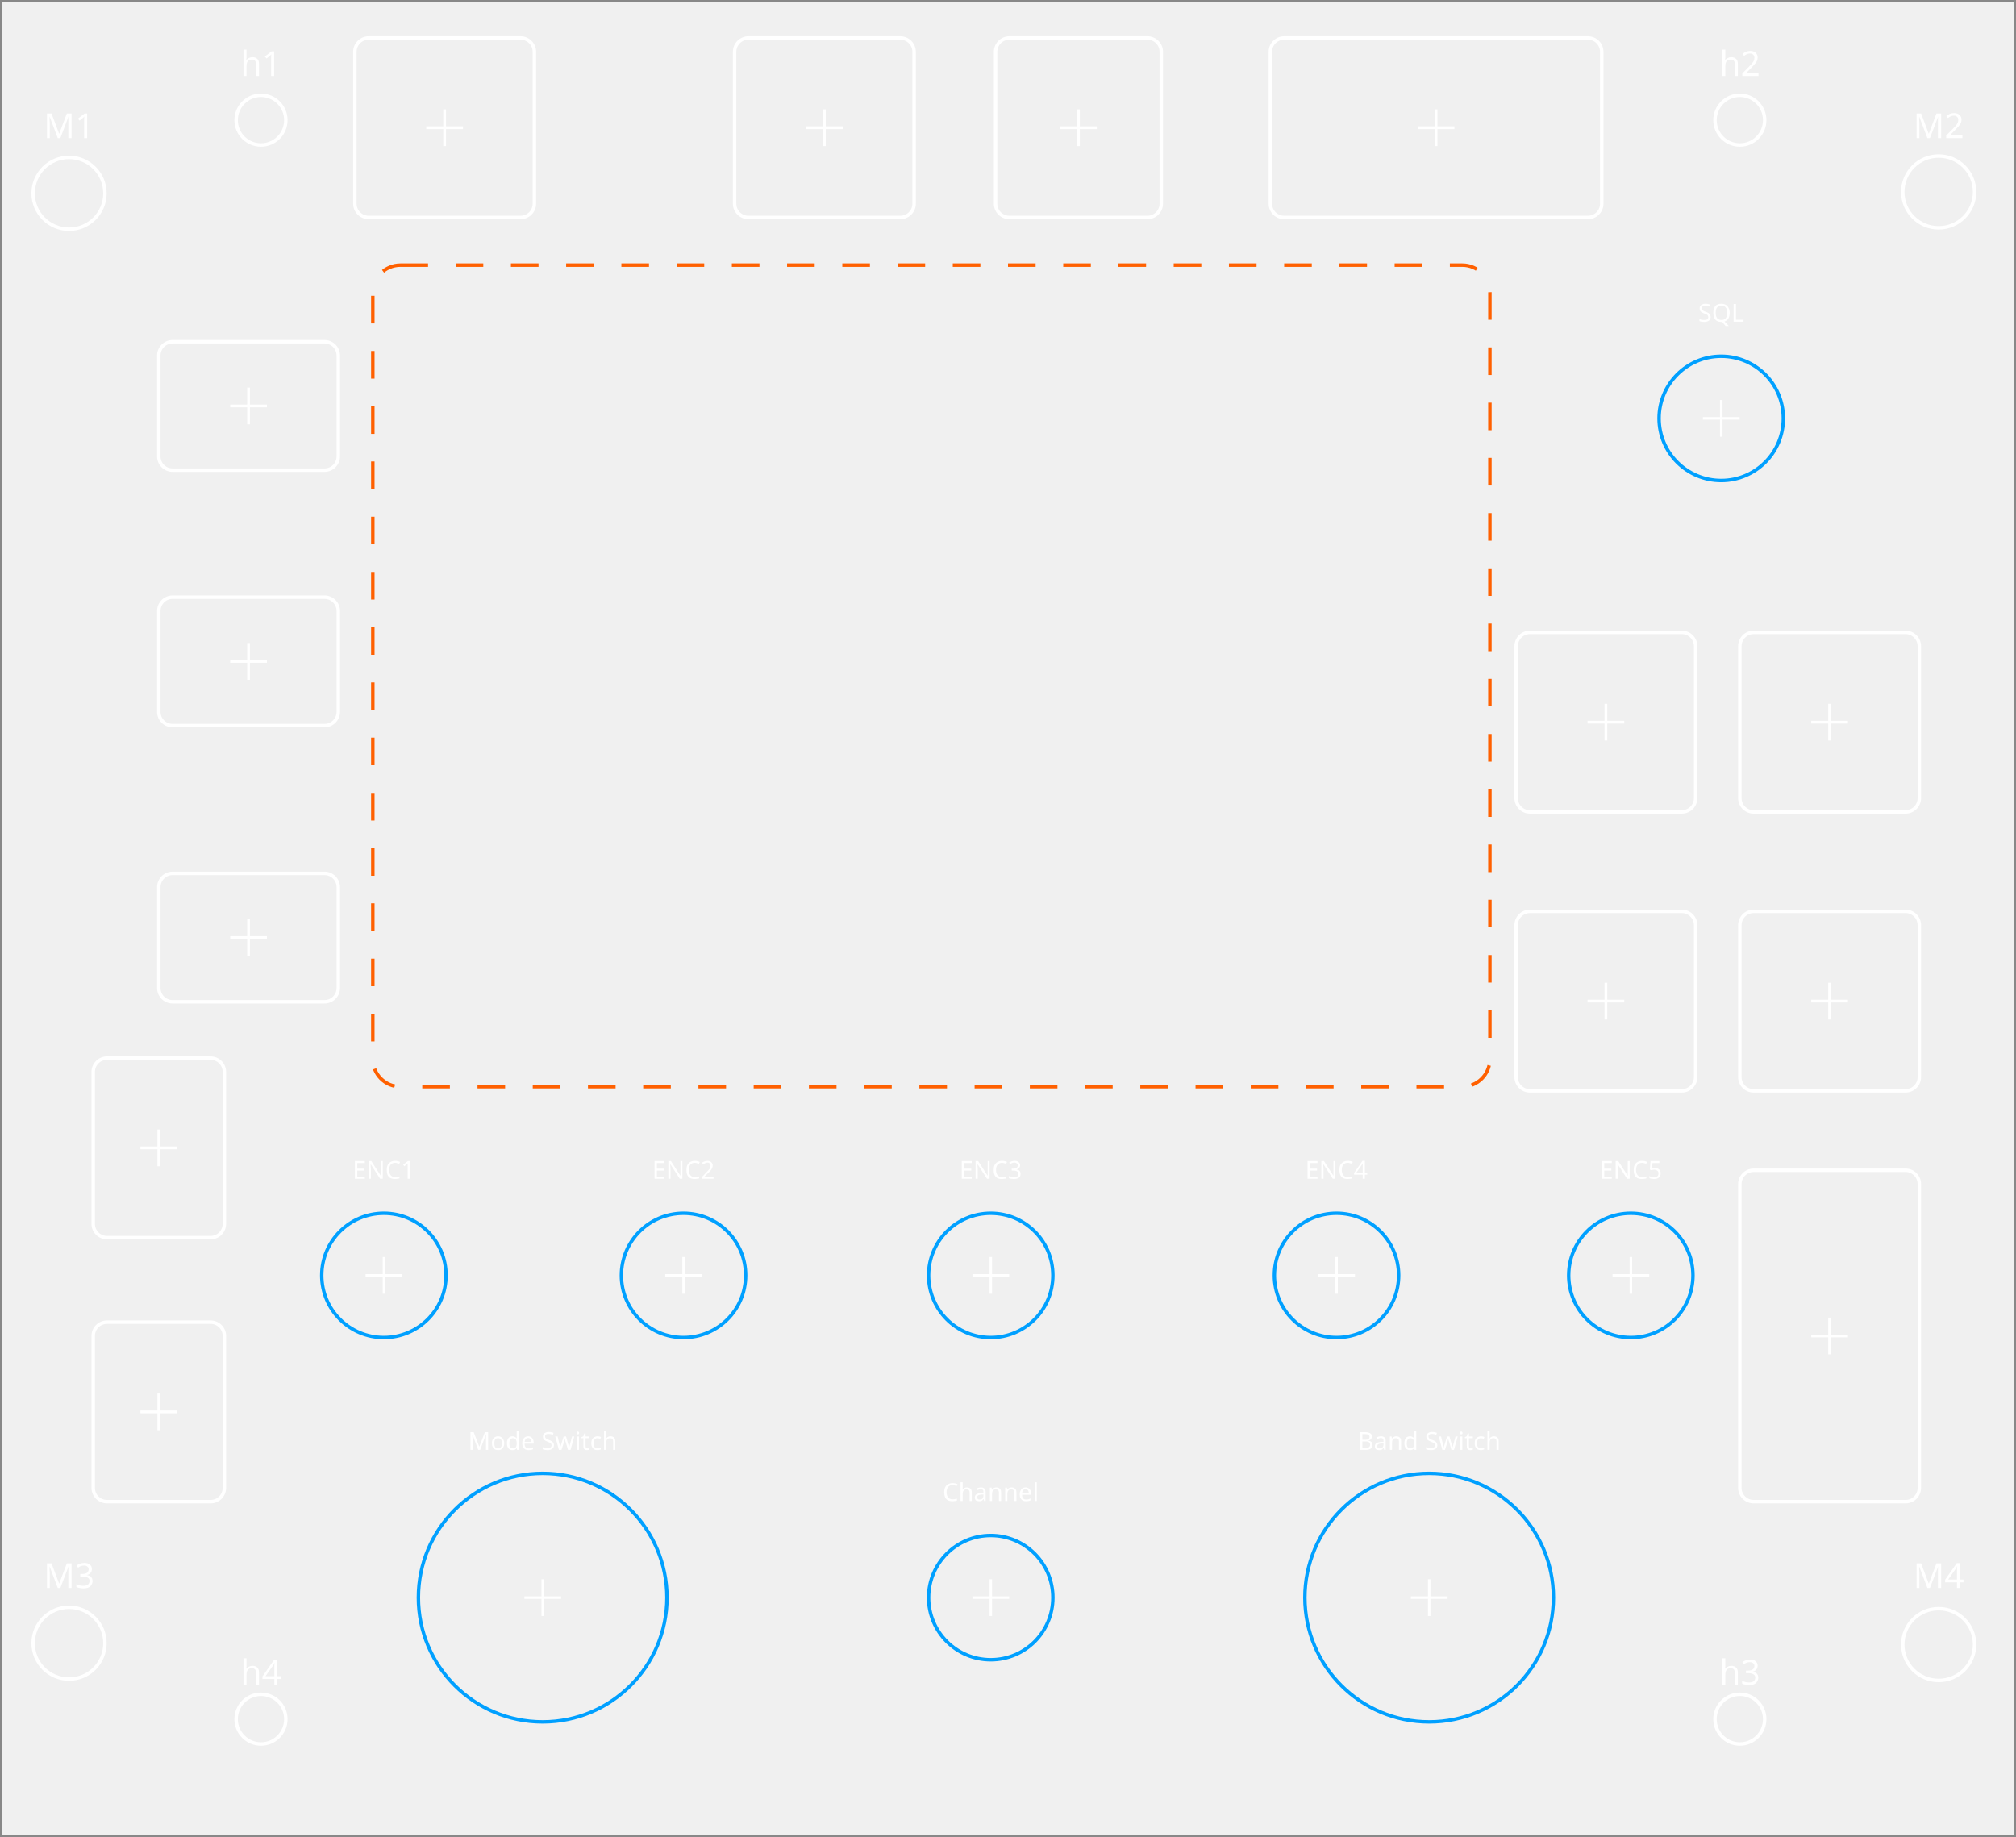
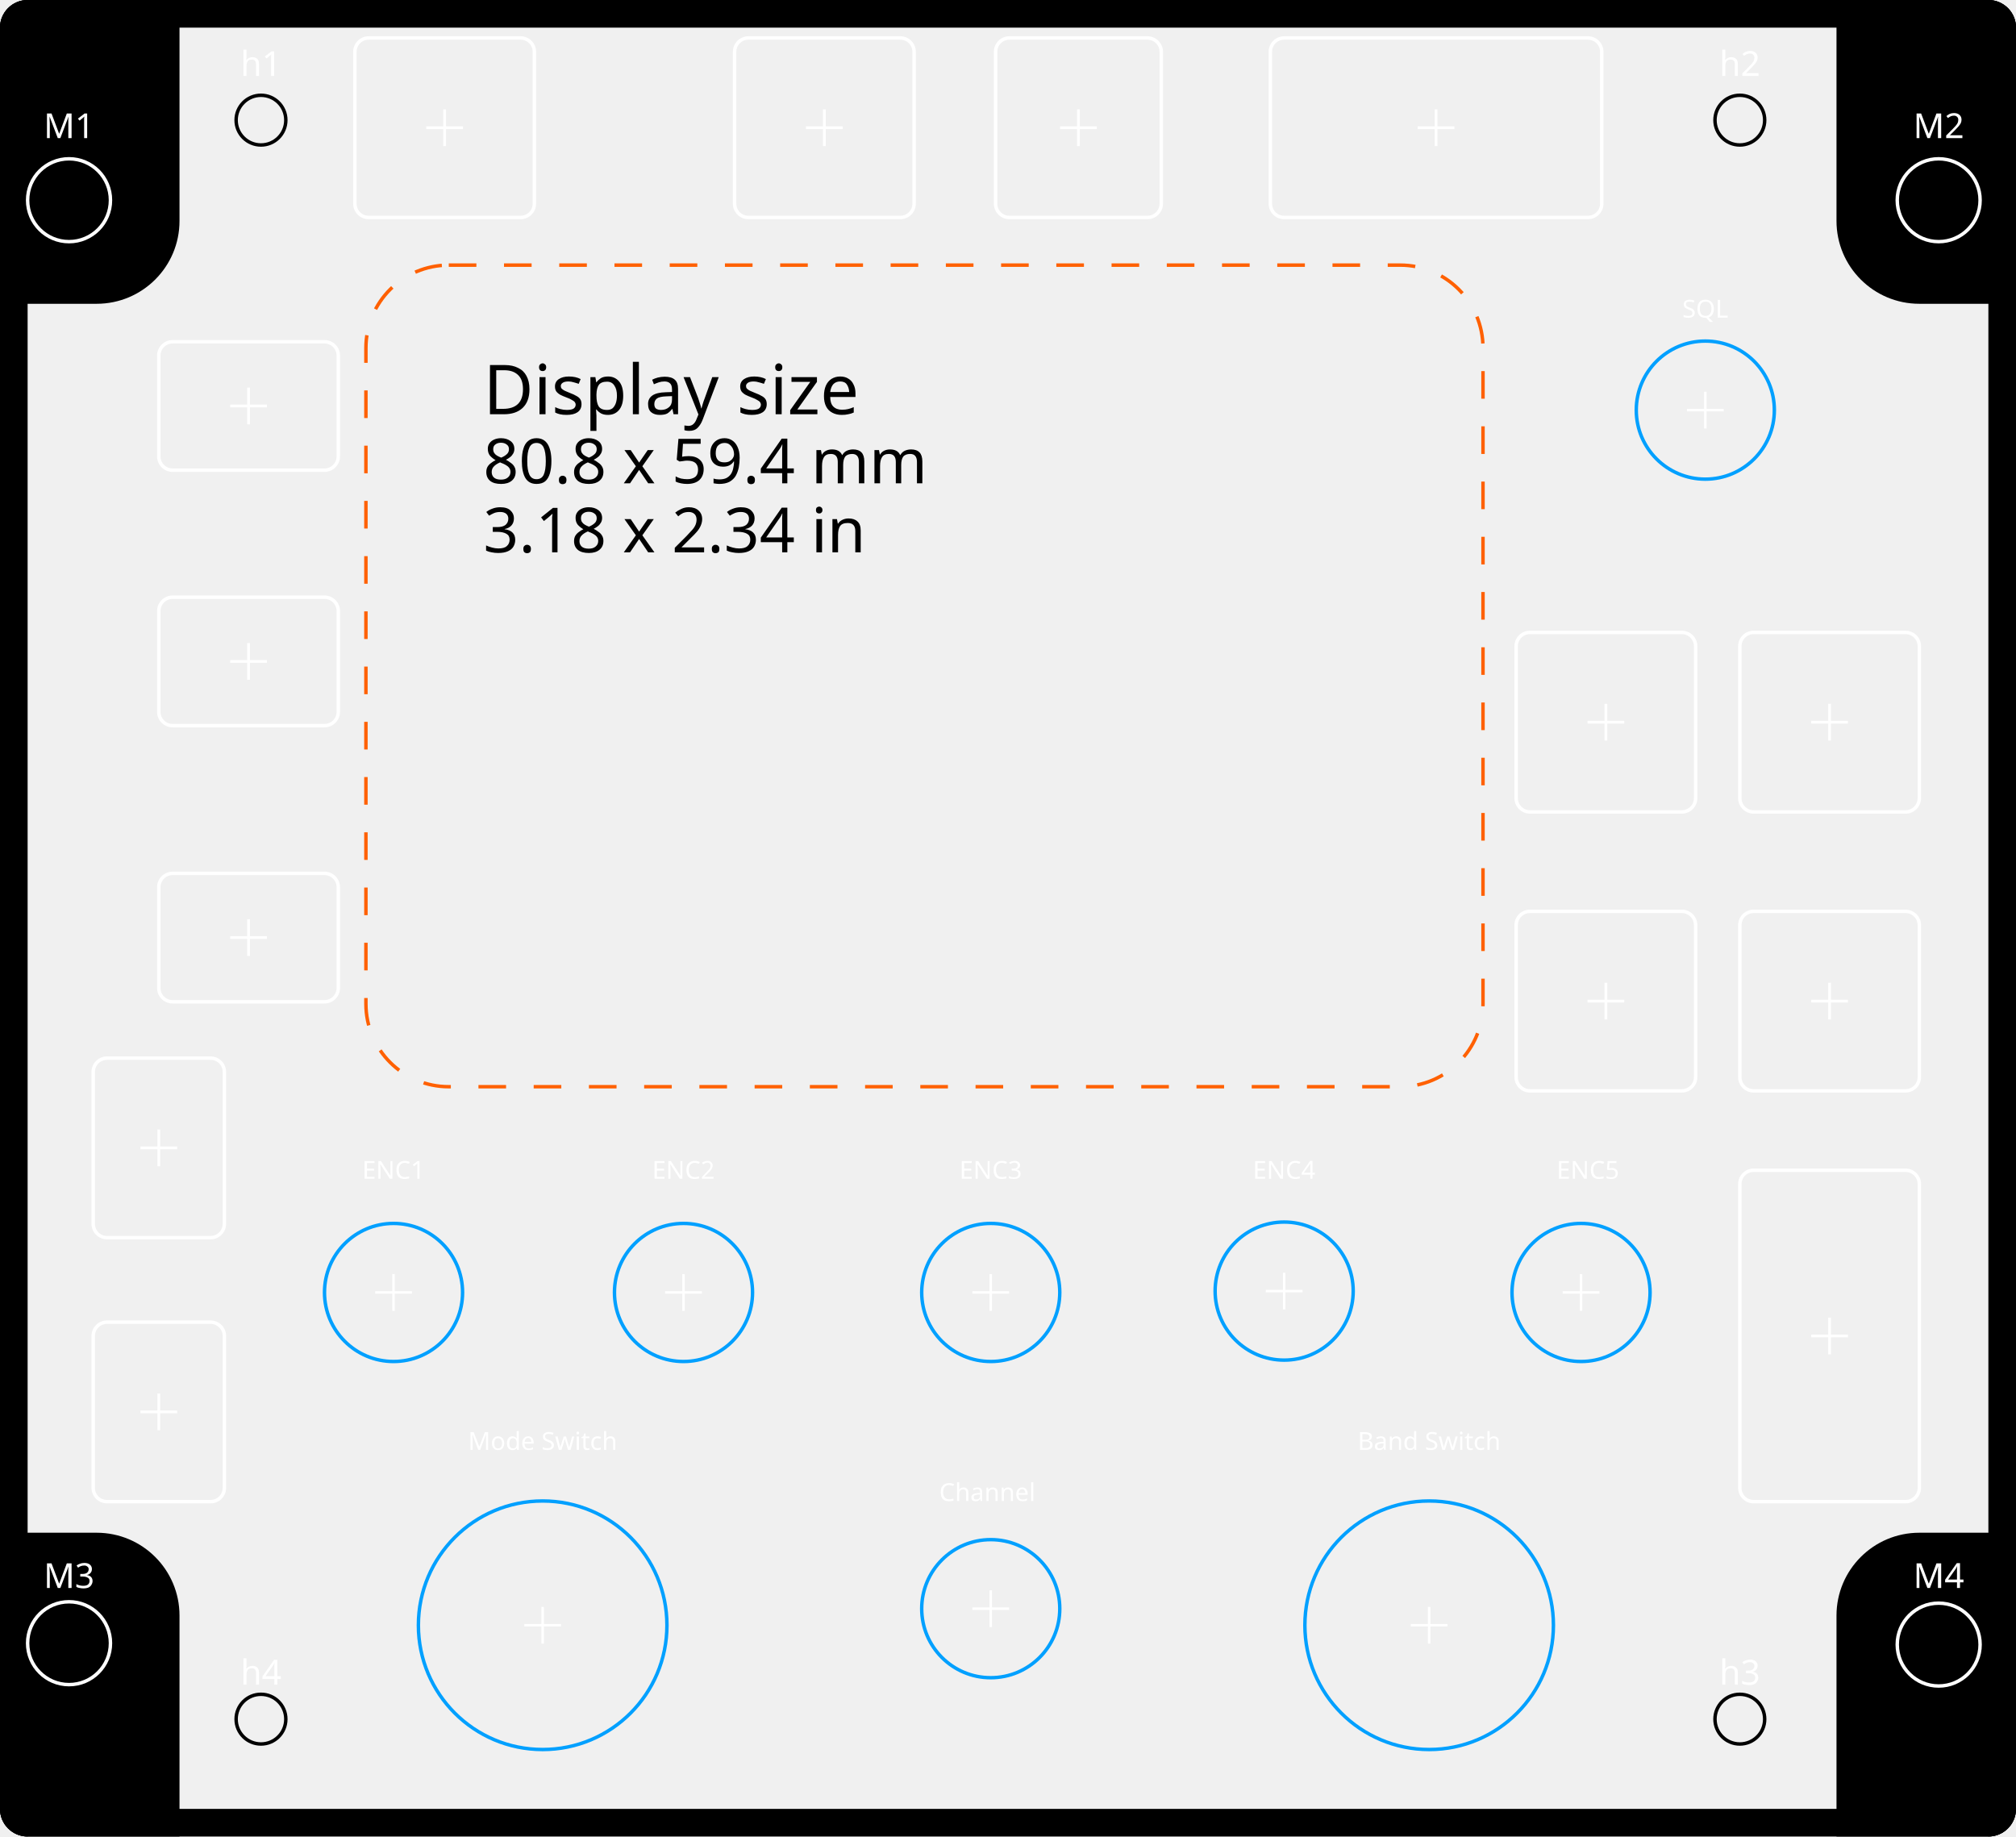
<svg xmlns="http://www.w3.org/2000/svg" width="146mm" height="133mm" viewBox="0 0 146 133">
-   <rect x="0" y="0" width="146" height="133" fill="none" stroke="#888" stroke-width="0.25" />
-   <g fill="none" stroke="#00a0ff" stroke-width="0.25">
-     <circle id="ENC-1" cy="92.364" cx="27.8" r="4.5" />
-     <circle id="ENC-2" cy="92.364" cx="49.5" r="4.5" />
-     <circle id="ENC-3" cy="92.364" cx="71.75" r="4.5" />
-     <circle id="ENC-4" cy="92.364" cx="96.792" r="4.5" />
-     <circle id="ENC-5" cy="92.364" cx="118.105" r="4.5" />
-     <circle id="ENC-CH" cx="71.75" cy="115.700" r="4.5" />
-     <circle id="ENC-SQL" cx="124.65" cy="30.3" r="4.5" />
-     <circle id="SW-Mode" cx="39.3" cy="115.7" r="9" />
-     <circle id="SW-Band" cx="103.5" cy="115.7" r="9" />
-   </g>
-   <g fill="none" stroke="#ffffff" stroke-width="0.18">
-     <path d="M26.475 92.364h2.66M27.805 91.034v2.66" />
-     <path d="M48.175 92.364h2.66M49.505 91.034v2.66" />
-     <path d="M70.425 92.364h2.66M71.755 91.034v2.66" />
-     <path d="M95.467 92.364h2.66M96.797 91.034v2.66" />
-     <path d="M116.78 92.364h2.66M118.11 91.034v2.66" />
-     <path d="M70.425 115.700h2.66M71.755 114.370v2.66" />
-     <path d="M123.325 30.3h2.66M124.655 28.97v2.66" />
-     <path d="M37.975 115.7h2.66M39.305 114.37v2.66" />
-     <path d="M102.175 115.7h2.66M103.505 114.37v2.66" />
-   </g>
-   <g font-family="sans-serif" font-size="1.8" fill="#ffffff" text-anchor="middle">
-     <text x="27.8" y="85.364">ENC1</text>
-     <text x="49.5" y="85.364">ENC2</text>
-     <text x="71.75" y="85.364">ENC3</text>
-     <text x="96.792" y="85.364">ENC4</text>
-     <text x="118.105" y="85.364">ENC5</text>
-     <text x="71.75" y="108.700">Channel</text>
-     <text x="124.65" y="23.3">SQL</text>
-     <text x="39.3" y="105">Mode Switch</text>
-     <text x="103.5" y="105">Band Switch</text>
-   </g>
-   <g fill="none" stroke="#ffffff" stroke-width="0.25">
-     <rect x="25.7" y="2.75" width="13" height="13" rx="1" />
-     <rect x="53.2" y="2.75" width="13" height="13" rx="1" />
-     <rect x="72.1" y="2.75" width="12" height="13" rx="1" />
-     <rect x="92" y="2.75" width="24" height="13" rx="1" />
-     <rect x="11.5" y="24.75" width="13" height="9.3" rx="1" />
-     <rect x="11.5" y="43.25" width="13" height="9.3" rx="1" />
-     <rect x="11.5" y="63.25" width="13" height="9.3" rx="1" />
-     <rect x="6.75" y="76.63" width="9.5" height="13" rx="1" />
-     <rect x="6.75" y="95.75" width="9.5" height="13" rx="1" />
-     <rect x="109.8" y="45.8" width="13" height="13" rx="1" />
-     <rect x="126" y="45.8" width="13" height="13" rx="1" />
-     <rect x="109.8" y="66" width="13" height="13" rx="1" />
-     <rect x="126" y="66" width="13" height="13" rx="1" />
-     <rect x="126" y="84.75" width="13" height="24" rx="1" />
-   </g>
-   <g fill="none" stroke="#ffffff" stroke-width="0.2">
-     <path d="M30.87 9.25h2.66M32.2 7.92v2.66" />
-     <path d="M58.37 9.25h2.66M59.7 7.92v2.66" />
-     <path d="M76.77 9.25h2.66M78.1 7.92v2.66" />
-     <path d="M102.67 9.25h2.66M104 7.92v2.66" />
-     <path d="M16.67 29.4h2.66M18 28.07v2.66" />
-     <path d="M16.67 47.9h2.66M18 46.57v2.66" />
-     <path d="M16.67 67.9h2.66M18 66.57v2.66" />
-     <path d="M10.17 83.13h2.66M11.5 81.8v2.66" />
-     <path d="M10.17 102.25h2.66M11.5 100.92v2.66" />
-     <path d="M114.97 52.3h2.66M116.3 50.97v2.66" />
-     <path d="M131.17 52.3h2.66M132.5 50.97v2.66" />
-     <path d="M114.97 72.5h2.66M116.3 71.17v2.66" />
-     <path d="M131.17 72.5h2.66M132.5 71.17v2.66" />
-     <path d="M131.17 96.75h2.66M132.5 95.42v2.66" />
-   </g>
-   <g fill="none" stroke="#ff6000" stroke-dasharray="2" stroke-width="0.25">
-     <rect x="27" y="19.2" width="80.9" height="59.5" rx="2" />
-   </g>
-   <g fill="none" stroke="#ffffff" stroke-width="0.25">
-     <circle id="M1" cx="5" cy="14" r="2.6" />
-     <circle id="M3" cx="5" cy="119" r="2.6" />
-     <circle id="M2" cx="140.4" cy="13.9" r="2.6" />
-     <circle id="M3" cx="140.4" cy="119.1" r="2.6" />
-     <circle cx="18.9" cy="8.7" r="1.8" />
-     <circle cx="126.0" cy="8.7" r="1.8" />
-     <circle cx="126.0" cy="124.5" r="1.8" />
-     <circle cx="18.9" cy="124.5" r="1.8" />
-   </g>
-   <g font-family="sans-serif" font-size="2.5" fill="#ffffff" text-anchor="middle">
-     <text x="5" y="10">M1</text>
-     <text x="140.4" y="10">M2</text>
-     <text x="5" y="115.0">M3</text>
-     <text x="140.4" y="115.0">M4</text>
-     <text x="18.9" y="5.5">h1</text>
-     <text x="126.0" y="5.5">h2</text>
-     <text x="126.0" y="122.0">h3</text>
-     <text x="18.9" y="122.0">h4</text>
+   <defs>
+     <clipPath id="my-clip">
+       <rect x="0" y="0" width="146" height="133" rx="2" />
+     </clipPath>
+   </defs>
+   <g clip-path="url(#my-clip)">
+     <rect x="0" y="0" width="146" height="133" fill="none" stroke="none" stroke-width="0" />
+     <g fill="none" stroke="#00a0ff" stroke-width="0.25">
+       <circle id="ENC-1" cy="93.6" cx="28.5" r="5" />
+       <circle id="ENC-2" cy="93.6" cx="49.5" r="5" />
+       <circle id="ENC-3" cy="93.6" cx="71.75" r="5" />
+       <circle id="ENC-4" cy="93.5" cx="93" r="5" />
+       <circle id="ENC-5" cy="93.6" cx="114.5" r="5" />
+       <circle id="ENC-SQL" cx="123.5" cy="29.7" r="5" />
+       <circle id="ENC-CH" cx="71.75" cy="116.5" r="5" />
+       <circle id="SW-Mode" cx="39.3" cy="117.7" r="9" />
+       <circle id="SW-Band" cx="103.5" cy="117.7" r="9" />
+     </g>
+     <g fill="none" stroke="#ffffff" stroke-width="0.18">
+       <path d="M27.17 93.6h2.66M28.5 92.27v2.66" />
+       <path d="M48.17 93.6h2.66M49.5 92.27v2.66" />
+       <path d="M70.42 93.6h2.66M71.75 92.27v2.66" />
+       <path d="M91.67 93.5h2.66M93 92.17v2.66" />
+       <path d="M113.17 93.6h2.66M114.5 92.27v2.66" />
+       <path d="M70.42 116.5h2.66M71.75 115.17v2.66" />
+       <path d="M122.17 29.7h2.66M123.5 28.37v2.66" />
+       <path d="M37.97 117.7h2.66M39.3 116.37v2.66" />
+       <path d="M102.17 117.7h2.66M103.5 116.37v2.66" />
+     </g>
+     <g font-family="sans-serif" font-size="1.8" fill="#ffffff" text-anchor="middle">
+       <text x="28.5" y="85.364">ENC1</text>
+       <text x="49.5" y="85.364">ENC2</text>
+       <text x="71.75" y="85.364">ENC3</text>
+       <text x="93" y="85.364">ENC4</text>
+       <text x="115" y="85.364">ENC5</text>
+       <text x="71.5" y="108.700">Channel</text>
+       <text x="123.5" y="23">SQL</text>
+       <text x="39.3" y="105">Mode Switch</text>
+       <text x="103.5" y="105">Band Switch</text>
+     </g>
+     <g fill="none" stroke="#ffffff" stroke-width="0.25">
+       <rect x="25.7" y="2.75" width="13" height="13" rx="1" />
+       <rect x="53.2" y="2.75" width="13" height="13" rx="1" />
+       <rect x="72.1" y="2.75" width="12" height="13" rx="1" />
+       <rect x="92" y="2.75" width="24" height="13" rx="1" />
+       <rect x="11.5" y="24.75" width="13" height="9.3" rx="1" />
+       <rect x="11.5" y="43.25" width="13" height="9.3" rx="1" />
+       <rect x="11.5" y="63.25" width="13" height="9.3" rx="1" />
+       <rect x="6.75" y="76.63" width="9.5" height="13" rx="1" />
+       <rect x="6.75" y="95.75" width="9.5" height="13" rx="1" />
+       <rect x="109.8" y="45.8" width="13" height="13" rx="1" />
+       <rect x="126" y="45.8" width="13" height="13" rx="1" />
+       <rect x="109.8" y="66" width="13" height="13" rx="1" />
+       <rect x="126" y="66" width="13" height="13" rx="1" />
+       <rect x="126" y="84.75" width="13" height="24" rx="1" />
+     </g>
+     <g fill="#000" stroke="none" stroke-width="0">
+       <text font-family="sans-serif" font-size="5" x="35" y="30">
+       Display size
+     </text>
+       <text font-family="sans-serif" font-size="4.5" x="35" y="35">
+       80.8 x 59.4 mm
+     </text>
+       <text font-family="sans-serif" font-size="4.5" x="35" y="40">
+       3.18 x 2.34 in
+     </text>
+     </g>
+     <g fill="#000" stroke="none" stroke-width="0">
+       <rect x="0" y="0" width="146" height="2" />
+       <rect x="0" y="131" width="146" height="2" />
+       <rect x="0" y="0" width="2" height="133" />
+       <rect x="144" y="0" width="2" height="133" />
+       <rect x="133" y="-22" width="26" height="44" rx="6" />
+       <rect x="133" y="111" width="26" height="44" rx="6" />
+       <rect x="-13" y="-22" width="26" height="44" rx="6" />
+       <rect x="-13" y="111" width="26" height="44" rx="6" />
+     </g>
+     <g fill="none" stroke="#ffffff" stroke-width="0.2">
+       <path d="M30.87 9.25h2.66M32.2 7.92v2.66" />
+       <path d="M58.37 9.25h2.66M59.7 7.92v2.66" />
+       <path d="M76.77 9.25h2.66M78.1 7.92v2.66" />
+       <path d="M102.67 9.25h2.66M104 7.92v2.66" />
+       <path d="M16.67 29.4h2.66M18 28.07v2.66" />
+       <path d="M16.67 47.9h2.66M18 46.57v2.66" />
+       <path d="M16.67 67.9h2.66M18 66.57v2.66" />
+       <path d="M10.17 83.13h2.66M11.5 81.8v2.66" />
+       <path d="M10.17 102.25h2.66M11.5 100.92v2.66" />
+       <path d="M114.97 52.3h2.66M116.3 50.97v2.66" />
+       <path d="M131.17 52.3h2.66M132.5 50.97v2.66" />
+       <path d="M114.97 72.5h2.66M116.3 71.17v2.66" />
+       <path d="M131.17 72.5h2.66M132.5 71.17v2.66" />
+       <path d="M131.17 96.75h2.66M132.5 95.42v2.66" />
+     </g>
+     <g fill="none" stroke="#ff6000" stroke-dasharray="2" stroke-width="0.25">
+       <rect x="26.5" y="19.2" width="80.9" height="59.5" rx="6" />
+     </g>
+     <g fill="none" stroke="#ffffff" stroke-width="0.25">
+       <circle id="M1" cx="5" cy="14.5" r="3" />
+       <circle id="M3" cx="5" cy="119" r="3" />
+       <circle id="M2" cx="140.4" cy="14.5" r="3" />
+       <circle id="M3" cx="140.4" cy="119.1" r="3" />
+     </g>
+     <g fill="none" stroke="#000" stroke-width="0.25">
+       <circle cx="18.9" cy="8.7" r="1.8" />
+       <circle cx="126.0" cy="8.7" r="1.8" />
+       <circle cx="126.0" cy="124.5" r="1.8" />
+       <circle cx="18.9" cy="124.5" r="1.8" />
+     </g>
+     <g font-family="sans-serif" font-size="2.5" fill="#ffffff" text-anchor="middle">
+       <text x="5" y="10">M1</text>
+       <text x="140.4" y="10">M2</text>
+       <text x="5" y="115.0">M3</text>
+       <text x="140.4" y="115.0">M4</text>
+       <text x="18.9" y="5.5">h1</text>
+       <text x="126.0" y="5.5">h2</text>
+       <text x="126.0" y="122.0">h3</text>
+       <text x="18.9" y="122.0">h4</text>
+     </g>
  </g>
</svg>
